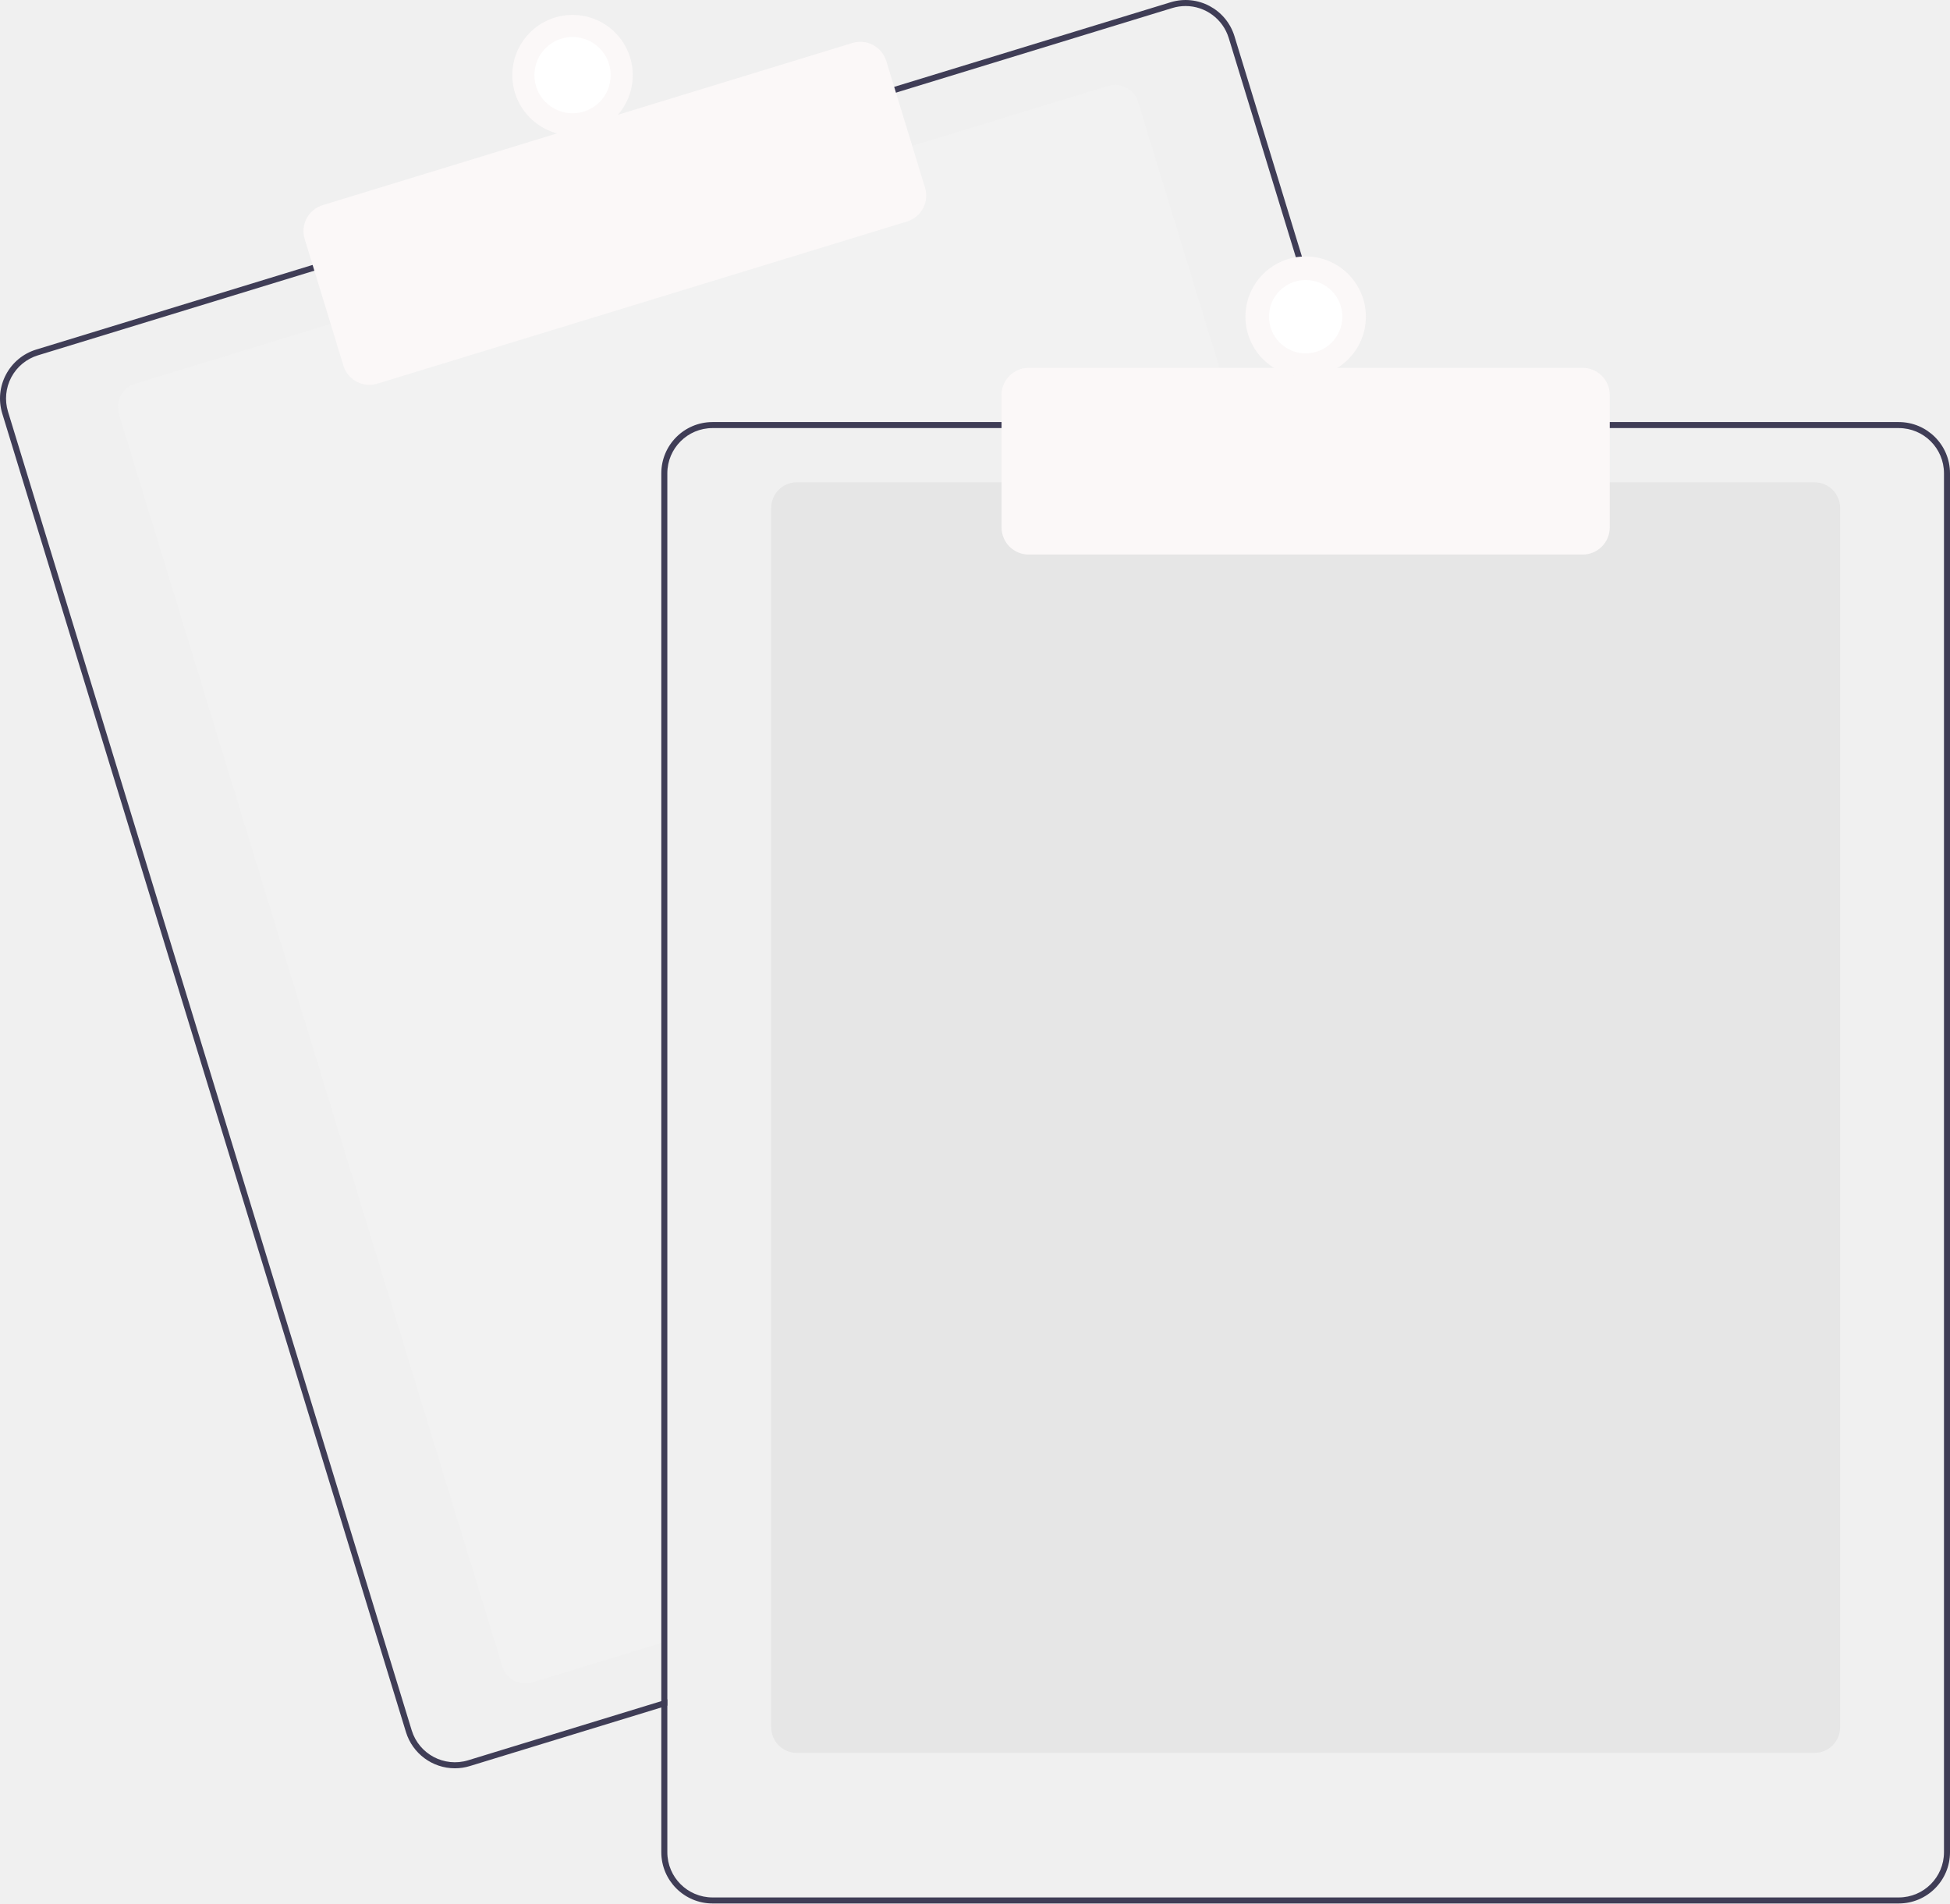
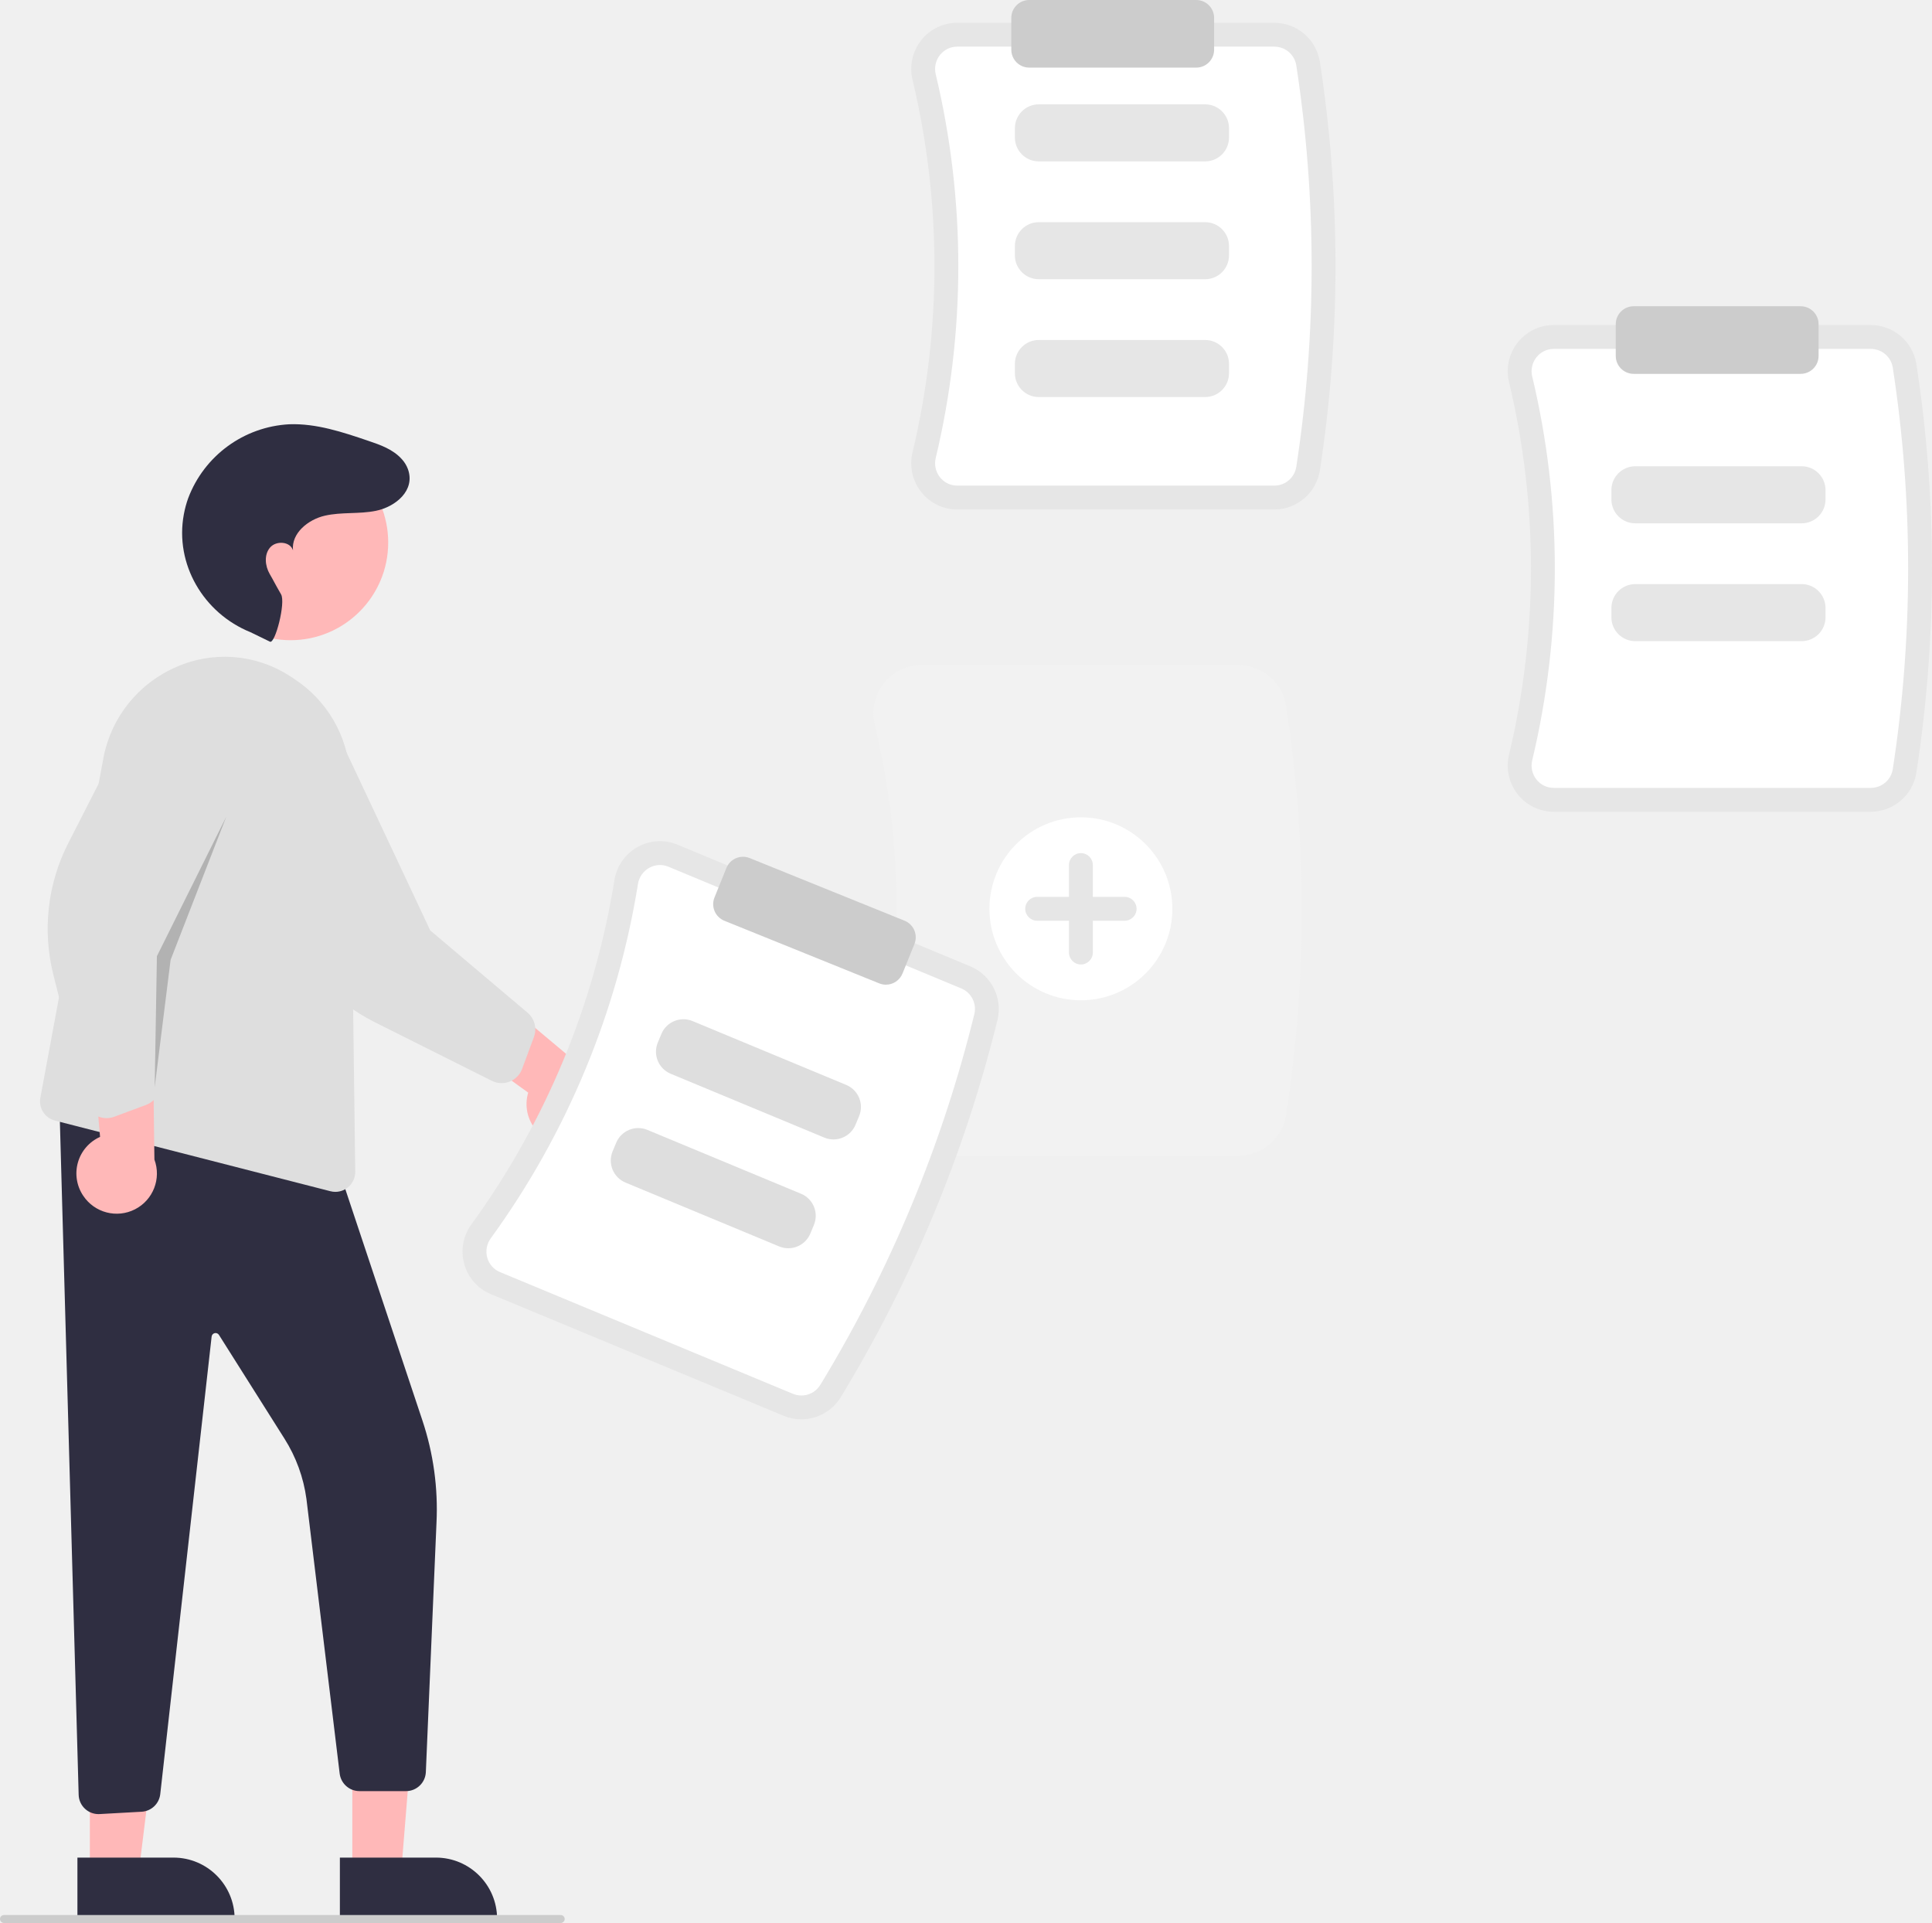
- <svg xmlns="http://www.w3.org/2000/svg" data-name="Layer 1" width="647.636" height="632.174" viewBox="0 0 647.636 632.174">
-   <path d="M687.328,276.087H512.818a15.018,15.018,0,0,0-15,15v387.85l-2,.61-42.81,13.11a8.007,8.007,0,0,1-9.99-5.31L315.678,271.397a8.003,8.003,0,0,1,5.31-9.99l65.97-20.2,191.25-58.54,65.97-20.2a7.989,7.989,0,0,1,9.99,5.3l32.55,106.32Z" transform="translate(-276.1819 -133.9131)" fill="#f2f2f2" />
-   <path d="M725.408,274.087l-39.23-128.14a16.994,16.994,0,0,0-21.23-11.28l-92.75,28.39L380.958,221.607l-92.75,28.4a17.015,17.015,0,0,0-11.28,21.23l134.08,437.93a17.027,17.027,0,0,0,16.26,12.03,16.789,16.789,0,0,0,4.97-.75l63.58-19.46,2-.62v-2.09l-2,.61-64.17,19.65a15.015,15.015,0,0,1-18.73-9.95l-134.07-437.94a14.979,14.979,0,0,1,9.95-18.73l92.75-28.4,191.24-58.54,92.75-28.4a15.156,15.156,0,0,1,4.41-.66,15.015,15.015,0,0,1,14.32,10.61l39.05,127.56.62,2h2.08Z" transform="translate(-276.1819 -133.9131)" fill="#3f3d56" />
-   <path d="M398.863,261.734a9.016,9.016,0,0,1-8.611-6.367l-12.88-42.072a8.999,8.999,0,0,1,5.971-11.24l175.939-53.864a9.009,9.009,0,0,1,11.241,5.971l12.88,42.072a9.01,9.01,0,0,1-5.971,11.241L401.492,261.339A8.976,8.976,0,0,1,398.863,261.734Z" transform="translate(-276.1819 -133.9131)" fill="#fbf8f8" />
-   <circle cx="190.154" cy="24.955" r="20" fill="#fbf8f8" />
-   <circle cx="190.154" cy="24.955" r="12.665" fill="#fff" />
-   <path d="M878.818,716.087h-338a8.51,8.51,0,0,1-8.5-8.5v-405a8.51,8.51,0,0,1,8.5-8.5h338a8.51,8.51,0,0,1,8.5,8.5v405A8.51,8.51,0,0,1,878.818,716.087Z" transform="translate(-276.1819 -133.9131)" fill="#e6e6e6" />
-   <path d="M723.318,274.087h-210.5a17.024,17.024,0,0,0-17,17v407.8l2-.61v-407.19a15.018,15.018,0,0,1,15-15H723.938Zm183.5,0h-394a17.024,17.024,0,0,0-17,17v458a17.024,17.024,0,0,0,17,17h394a17.024,17.024,0,0,0,17-17v-458A17.024,17.024,0,0,0,906.818,274.087Zm15,475a15.018,15.018,0,0,1-15,15h-394a15.018,15.018,0,0,1-15-15v-458a15.018,15.018,0,0,1,15-15h394a15.018,15.018,0,0,1,15,15Z" transform="translate(-276.1819 -133.9131)" fill="#3f3d56" />
-   <path d="M801.818,318.087h-184a9.01,9.01,0,0,1-9-9v-44a9.01,9.01,0,0,1,9-9h184a9.01,9.01,0,0,1,9,9v44A9.01,9.01,0,0,1,801.818,318.087Z" transform="translate(-276.1819 -133.9131)" fill="#fbf8f8" />
-   <circle cx="433.636" cy="105.174" r="20" fill="#fbf8f8" />
-   <circle cx="433.636" cy="105.174" r="12.182" fill="#fff" />
+ <svg xmlns="http://www.w3.org/2000/svg" data-name="Layer 1" width="485.834" height="483.5" viewBox="0 0 485.834 483.5">
+   <path d="M677.542,336.347H597.8a11.478,11.478,0,0,1-9.066-4.394h0a11.622,11.622,0,0,1-2.177-9.968,201.631,201.631,0,0,0-0-93.647,11.624,11.624,0,0,1,2.177-9.967,11.478,11.478,0,0,1,9.066-4.394h79.741a11.623,11.623,0,0,1,11.439,9.755,337.961,337.961,0,0,1,0,102.858A11.623,11.623,0,0,1,677.542,336.347Z" transform="translate(-357.0831 -208.25)" fill="#e6e6e6" />
+   <path d="M597.8,219.978a5.513,5.513,0,0,0-4.354,2.108,5.659,5.659,0,0,0-1.054,4.854,207.656,207.656,0,0,1,0,96.445,5.656,5.656,0,0,0,1.053,4.853l0.0 0a5.511,5.511,0,0,0,4.354,2.109h79.741a5.582,5.582,0,0,0,5.509-4.667,331.985,331.985,0,0,0,0-101.035,5.582,5.582,0,0,0-5.509-4.667Z" transform="translate(-357.0831 -208.25)" fill="#fff" />
+   <path d="M660.141,248.829h-41.845a6.006,6.006,0,0,1-6-6v-2.345a6.006,6.006,0,0,1,6-6h41.845a6.006,6.006,0,0,1,6,6V242.829A6.006,6.006,0,0,1,660.141,248.829Z" transform="translate(-357.0831 -208.25)" fill="#e6e6e6" />
+   <path d="M660.141,278.454h-41.845a6.006,6.006,0,0,1-6-6V270.11a6.006,6.006,0,0,1,6-6h41.845a6.006,6.006,0,0,1,6,6v2.345A6.006,6.006,0,0,1,660.141,278.454Z" transform="translate(-357.0831 -208.25)" fill="#e6e6e6" />
+   <path d="M660.141,308.08h-41.845a6.006,6.006,0,0,1-6-6v-2.345a6.006,6.006,0,0,1,6-6h41.845a6.006,6.006,0,0,1,6,6v2.345A6.006,6.006,0,0,1,660.141,308.08Z" transform="translate(-357.0831 -208.25)" fill="#e6e6e6" />
+   <path d="M827.542,412.347H747.8a11.478,11.478,0,0,1-9.066-4.394h0a11.622,11.622,0,0,1-2.177-9.968,201.631,201.631,0,0,0-0-93.647,11.624,11.624,0,0,1,2.177-9.967,11.478,11.478,0,0,1,9.066-4.394h79.741a11.623,11.623,0,0,1,11.439,9.755,337.961,337.961,0,0,1,0,102.858A11.623,11.623,0,0,1,827.542,412.347Z" transform="translate(-357.0831 -208.25)" fill="#e6e6e6" />
+   <path d="M747.8,295.978a5.513,5.513,0,0,0-4.354,2.108,5.659,5.659,0,0,0-1.054,4.854,207.656,207.656,0,0,1,0,96.445,5.656,5.656,0,0,0,1.053,4.853l0.0 0a5.511,5.511,0,0,0,4.354,2.109h79.741a5.582,5.582,0,0,0,5.509-4.667,331.985,331.985,0,0,0,0-101.035,5.582,5.582,0,0,0-5.509-4.667Z" transform="translate(-357.0831 -208.25)" fill="#fff" />
+   <path d="M668.542,498.847H588.8a11.975,11.975,0,0,1-9.458-4.584,12.119,12.119,0,0,1-2.27-10.394,201.131,201.131,0,0,0-0-93.414,12.121,12.121,0,0,1,2.27-10.394,11.976,11.976,0,0,1,9.459-4.584h79.741a12.127,12.127,0,0,1,11.933,10.179,338.459,338.459,0,0,1,0,103.011A12.127,12.127,0,0,1,668.542,498.847Z" transform="translate(-357.0831 -208.25)" fill="#f2f2f2" />
+   <path d="M810.141,339.829h-41.845a6.006,6.006,0,0,1-6-6v-2.345a6.006,6.006,0,0,1,6-6h41.845a6.006,6.006,0,0,1,6,6V333.829A6.006,6.006,0,0,1,810.141,339.829Z" transform="translate(-357.0831 -208.25)" fill="#e6e6e6" />
+   <path d="M810.141,369.454h-41.845a6.006,6.006,0,0,1-6-6V361.11a6.006,6.006,0,0,1,6-6h41.845a6.006,6.006,0,0,1,6,6v2.345A6.006,6.006,0,0,1,810.141,369.454Z" transform="translate(-357.0831 -208.25)" fill="#e6e6e6" />
+   <circle cx="271.811" cy="228.5" r="23" fill="#fff" />
+   <path d="M639.894,433.75h-8v-8a3,3,0,0,0-6,0v8h-8a3,3,0,0,0,0,6h8v8a3,3,0,0,0,6,0v-8h8a3,3,0,0,0,0-6Z" transform="translate(-357.0831 -208.25)" fill="#e6e6e6" />
+   <path d="M657.894,225.25h-42a4.505,4.505,0,0,1-4.5-4.5v-8a4.505,4.505,0,0,1,4.5-4.5h42a4.505,4.505,0,0,1,4.5,4.5v8A4.505,4.505,0,0,1,657.894,225.25Z" transform="translate(-357.0831 -208.25)" fill="#ccc" />
+   <path d="M809.894,302.25h-42a4.505,4.505,0,0,1-4.5-4.5v-8a4.505,4.505,0,0,1,4.5-4.5h42a4.505,4.505,0,0,1,4.5,4.5v8A4.505,4.505,0,0,1,809.894,302.25Z" transform="translate(-357.0831 -208.25)" fill="#ccc" />
+   <polygon points="88.596 471.061 100.856 471.061 104.689 423.773 88.594 423.773 88.596 471.061" fill="#ffb8b8" />
+   <path d="M442.552,675.308l24.144-.001h.001a15.386,15.386,0,0,1,15.386,15.386v.5l-39.531.001Z" transform="translate(-357.0831 -208.25)" fill="#2f2e41" />
+   <polygon points="22.596 471.061 34.856 471.061 40.689 423.773 22.594 423.773 22.596 471.061" fill="#ffb8b8" />
+   <path d="M376.552,675.308l24.144-.001h.001a15.386,15.386,0,0,1,15.386,15.386v.5l-39.531.001Z" transform="translate(-357.0831 -208.25)" fill="#2f2e41" />
+   <path d="M381.854,664.373a4.981,4.981,0,0,1-3.375-1.318h0a4.961,4.961,0,0,1-1.616-3.537L371.947,483.304l69.811,17.452,21.54,64.618a70.461,70.461,0,0,1,3.545,25.824l-2.675,62.637a4.996,4.996,0,0,1-4.994,4.759h-11.709a5.023,5.023,0,0,1-4.955-4.33l-8.369-69.142a37.823,37.823,0,0,0-5.532-15.164l-16.469-26.076a1,1,0,0,0-1.838.41L397.378,659.38a4.993,4.993,0,0,1-4.687,4.396l-10.552.587C382.044,664.369,381.949,664.373,381.854,664.373Z" transform="translate(-357.0831 -208.25)" fill="#2f2e41" />
+   <circle cx="73.058" cy="136.406" r="24.561" fill="#ffb8b8" />
+   <path d="M441.424,507.922a5.076,5.076,0,0,1-1.253-.159H440.17l-69.264-17.76a4.998,4.998,0,0,1-3.663-5.815L383.15,398.497a31.214,31.214,0,0,1,18.25-22.54,30.113,30.113,0,0,1,28.266,2.075c.97.605,1.947,1.265,2.903,1.961a30.96,30.96,0,0,1,12.579,24.529l1.265,98.329a5.007,5.007,0,0,1-4.988,5.071Z" transform="translate(-357.0831 -208.25)" fill="#dedede" />
+   <path d="M378.032,508.93a10.056,10.056,0,0,1,4.214-14.832l-3.081-35.602,16.326,8.848.423,32.452a10.11,10.11,0,0,1-17.882,9.134Z" transform="translate(-357.0831 -208.25)" fill="#ffb8b8" />
+   <path d="M383.865,489.389a5.532,5.532,0,0,1-1.366-.173,5.496,5.496,0,0,1-3.972-3.986l-8.023-31.884a47.37,47.37,0,0,1,3.761-33.135l16.809-32.882a15.541,15.541,0,0,1,18.808-11.019,15.356,15.356,0,0,1,9.475,7.101,15.567,15.567,0,0,1,1.654,11.913l-23.927,53.506.284,32.036a5.519,5.519,0,0,1-3.584,5.205l-8.007,2.974A5.48,5.48,0,0,1,383.865,489.389Z" transform="translate(-357.0831 -208.25)" fill="#dedede" />
+   <path d="M498.401,495.835a10.056,10.056,0,0,1-8.493-12.87l-28.993-20.889,17.357-6.602,24.872,20.849a10.11,10.11,0,0,1-4.742,19.512Z" transform="translate(-357.0831 -208.25)" fill="#ffb8b8" />
+   <path d="M483.223,480.581a5.522,5.522,0,0,1-2.463-.582L451.361,465.282a47.381,47.381,0,0,1-22.661-24.465L414.743,406.626a15.544,15.544,0,0,1,3.918-21.444,15.352,15.352,0,0,1,11.59-2.543,15.57,15.57,0,0,1,10.081,6.512l24.945,53.04L489.743,462.873a5.518,5.518,0,0,1,1.607,6.112l-2.97,8.008a5.474,5.474,0,0,1-2.007,2.596,5.497,5.497,0,0,1-3.15.992Z" transform="translate(-357.0831 -208.25)" fill="#dedede" />
+   <path d="M424.983,369.593c1.305.571,3.977-9.827,2.78-11.907-1.78-3.093-1.675-3.071-2.857-5.117s-1.446-4.847.084-6.648,5.072-1.562,5.77.696c-.449-4.288,3.792-7.735,7.993-8.703s8.632-.367,12.857-1.229c4.902-1,10.003-5.11,8.047-10.501a7.593,7.593,0,0,0-1.481-2.434c-2.26-2.541-5.421-3.626-8.512-4.675-6.43-2.182-13.036-4.392-19.822-4.151A28.798,28.798,0,0,0,404.397,333.533a26.156,26.156,0,0,0-1.083,4.025c-2.329,12.524,4.944,24.878,16.756,29.647Z" transform="translate(-357.0831 -208.25)" fill="#2f2e41" />
+   <polygon points="38.9 273.343 39.457 240.414 56.9 205.343 42.9 241.343 38.9 273.343" opacity="0.2" />
+   <path d="M554.16,564.232,480.522,533.637a11.478,11.478,0,0,1-6.686-7.536h0a11.622,11.622,0,0,1,1.815-10.04,201.631,201.631,0,0,0,35.93-86.48,11.624,11.624,0,0,1,5.834-8.369,11.478,11.478,0,0,1,10.058-.579l73.638,30.596a11.623,11.623,0,0,1,6.821,13.398,337.961,337.961,0,0,1-39.465,94.986A11.623,11.623,0,0,1,554.16,564.232Z" transform="translate(-357.0831 -208.25)" fill="#e6e6e6" />
+   <path d="M525.171,426.174a5.513,5.513,0,0,0-4.83.276,5.659,5.659,0,0,0-2.835,4.078,207.656,207.656,0,0,1-37.004,89.064,5.656,5.656,0,0,0-.889,4.885l0.0.001a5.511,5.511,0,0,0,3.212,3.618l73.638,30.596a5.582,5.582,0,0,0,6.878-2.196,331.986,331.986,0,0,0,38.766-93.302,5.582,5.582,0,0,0-3.297-6.423Z" transform="translate(-357.0831 -208.25)" fill="#fff" />
+   <path d="M564.38,494.281l-38.642-16.055a6.006,6.006,0,0,1-3.239-7.843l.9-2.165a6.006,6.006,0,0,1,7.843-3.239l38.642,16.055a6.006,6.006,0,0,1,3.239,7.843l-.9,2.165A6.006,6.006,0,0,1,564.38,494.281Z" transform="translate(-357.0831 -208.25)" fill="#dedede" />
+   <path d="M553.013,521.64l-38.642-16.055a6.006,6.006,0,0,1-3.239-7.843l.9-2.165a6.006,6.006,0,0,1,7.843-3.239L558.517,508.394a6.006,6.006,0,0,1,3.239,7.843l-.9,2.165A6.006,6.006,0,0,1,553.013,521.64Z" transform="translate(-357.0831 -208.25)" fill="#dedede" />
+   <path d="M579.864,455.832a4.489,4.489,0,0,1-1.687-.331l-38.938-15.743a4.505,4.505,0,0,1-2.485-5.858l2.999-7.417a4.5,4.5,0,0,1,5.859-2.485l38.938,15.743a4.505,4.505,0,0,1,2.485,5.858l-2.999,7.417a4.511,4.511,0,0,1-4.171,2.815Z" transform="translate(-357.0831 -208.25)" fill="#ccc" />
+   <path d="M498.083,691.75h-140a1,1,0,1,1,0-2h140a1,1,0,0,1,0,2Z" transform="translate(-357.0831 -208.25)" fill="#ccc" />
</svg>
